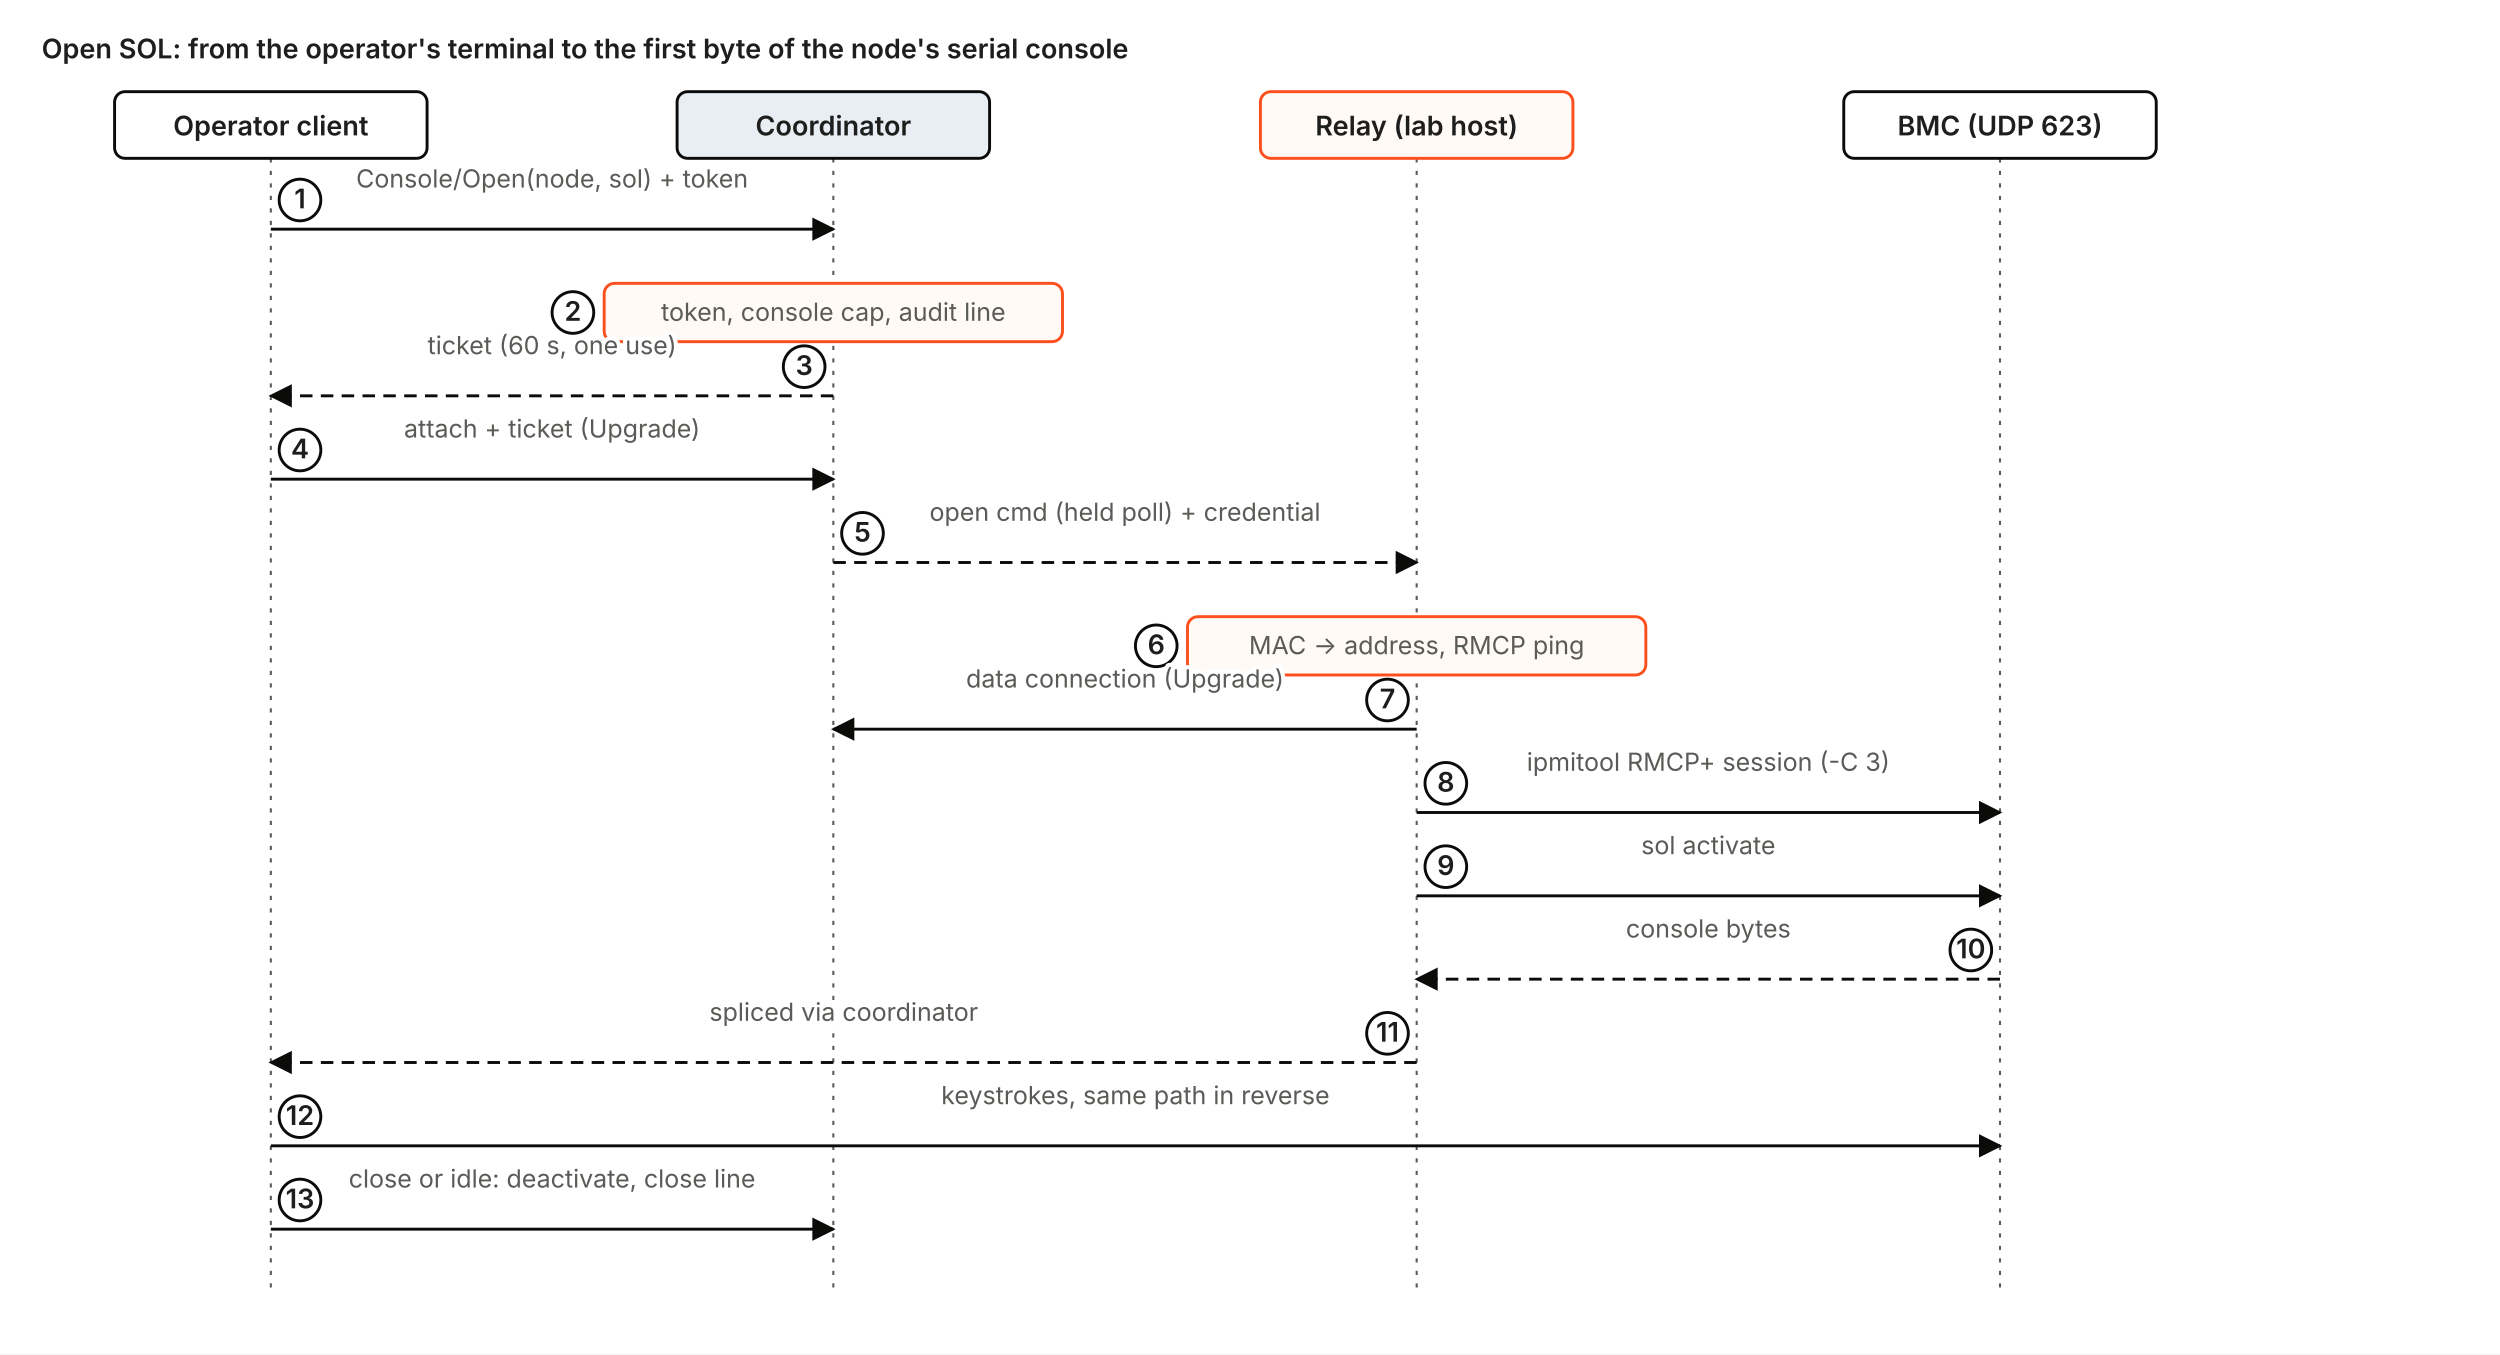
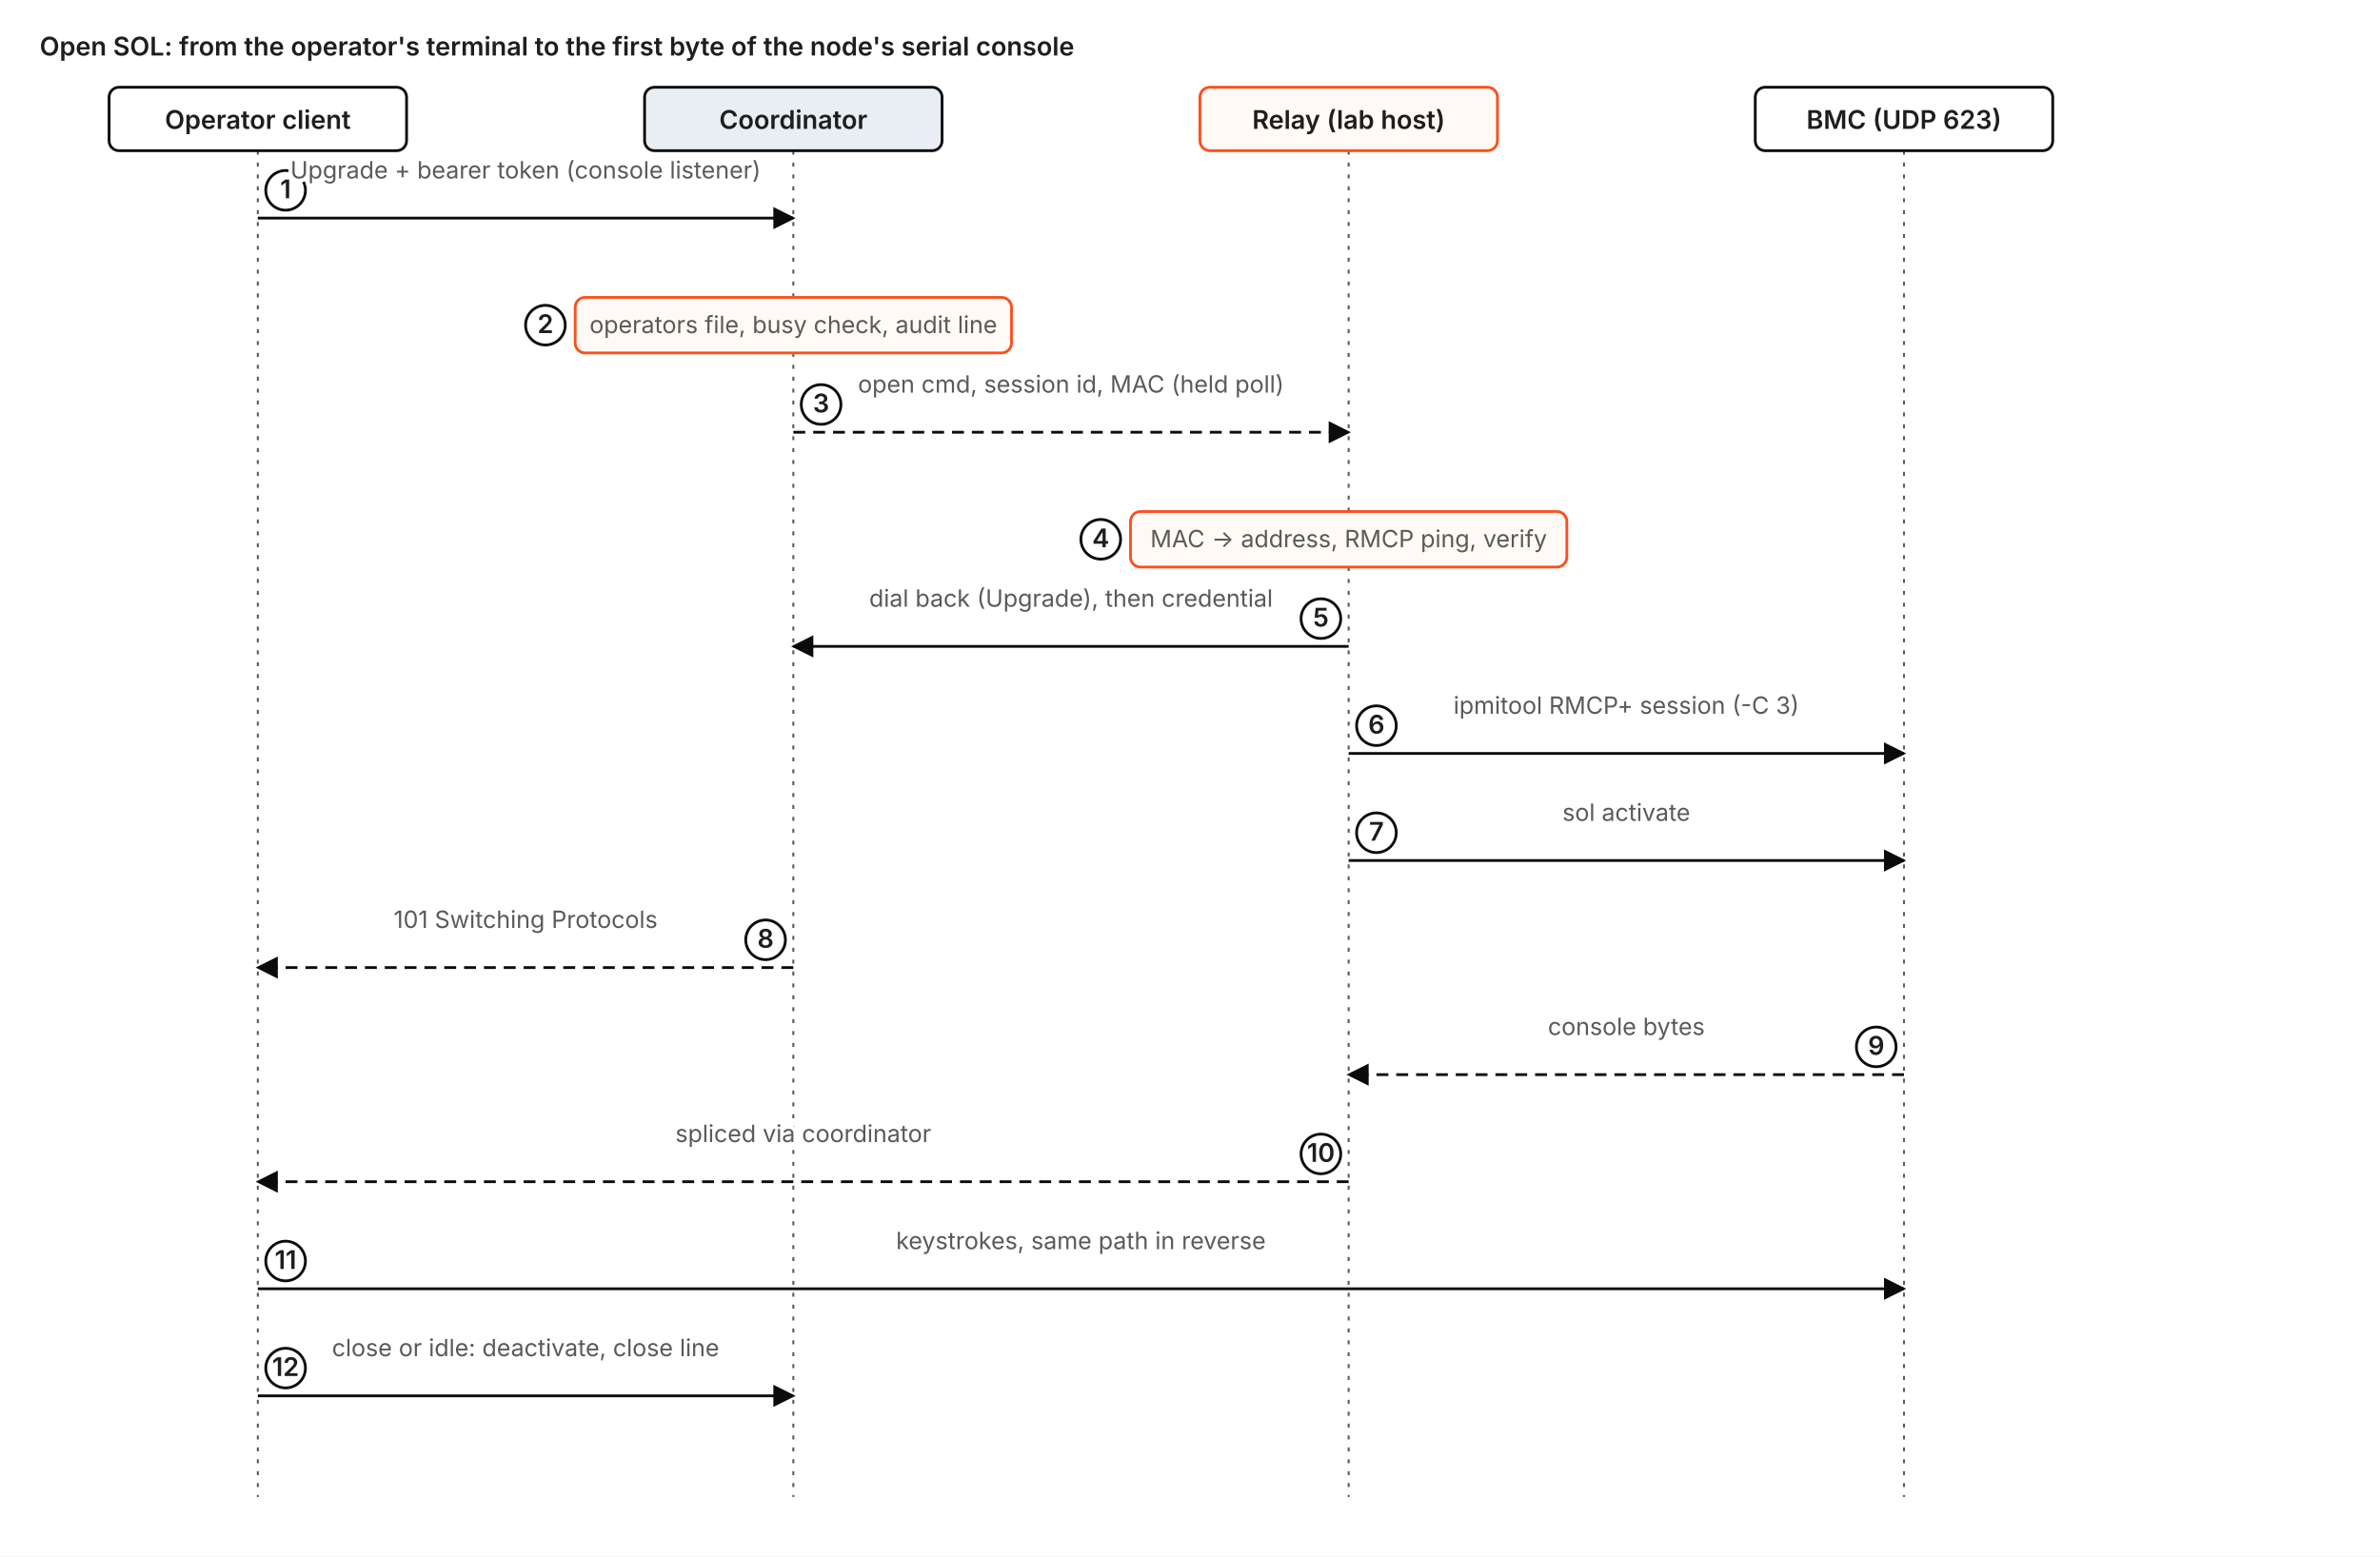
- <svg xmlns="http://www.w3.org/2000/svg" viewBox="0 0 1200 650" width="1200" height="650" role="img" aria-label="Time runs down the page across the operator client, coordinator, relay and the BMC. The coordinator writes the audit line before the session starts.">
+ <svg xmlns="http://www.w3.org/2000/svg" viewBox="0 0 1200 785" width="1200" height="785" role="img" aria-label="Time runs down the page across the operator client, coordinator, relay and the BMC. The coordinator writes the audit line before the relay is commanded; the credential reaches the relay only after it attaches.">
  <defs>
    <marker id="console-sol-sequence-ak" viewBox="0 0 10 10" refX="9" refY="5" markerWidth="8" markerHeight="8" orient="auto-start-reverse">
      <path d="M0,0 L10,5 L0,10 z" fill="#0B0B0A" />
    </marker>
    <marker id="console-sol-sequence-ao" viewBox="0 0 10 10" refX="9" refY="5" markerWidth="8" markerHeight="8" orient="auto-start-reverse">
      <path d="M0,0 L10,5 L0,10 z" fill="#FD4F1D" />
    </marker>
  </defs>
  <style>
.box{fill:#FFFFFF;stroke:#0B0B0A;stroke-width:1.4}
.box-b{fill:#E8EEF4;stroke:#0B0B0A;stroke-width:1.4}
.box-o{fill:#FFFAF5;stroke:#FD4F1D;stroke-width:1.4}
.box-t{fill:none;stroke:#FD4F1D;stroke-width:2}
.box-p{fill:none;stroke:#5A5A57;stroke-width:1.4;stroke-dasharray:6 4}
.dash{stroke-dasharray:6 4}
.tb{stroke:#FD4F1D;fill:none;stroke-width:2.2;stroke-dasharray:8 5}
.ln{stroke:#0B0B0A;fill:none;stroke-width:1.4}
.ln-d{stroke:#0B0B0A;fill:none;stroke-width:1.4;stroke-dasharray:6 4}
.ln-o{stroke:#FD4F1D;fill:none;stroke-width:1.6}
.ln-od{stroke:#FD4F1D;fill:none;stroke-width:1.6;stroke-dasharray:6 4}
.life{stroke:#5A5A57;stroke-width:1;stroke-dasharray:2 4}
text{fill:#1E1E1D;font-family:system-ui,-apple-system,'Segoe UI',sans-serif;font-size:13px}
.b{font-weight:600}
.t-m{fill:#5A5A57;font-size:12px}
.lbl{paint-order:stroke;stroke:#FFFFFF;stroke-width:4px;stroke-linejoin:round}
</style>
-   <rect x="0" y="0" width="1200" height="650" fill="#FFFFFF" />
+   <rect x="0" y="0" width="1200" height="785" fill="#FFFFFF" />
  <text x="20" y="28" class="b" font-size="16" text-anchor="start">Open SOL: from the operator's terminal to the first byte of the node's serial console</text>
-   <path d="M130,76 L130,620" class="life" />
-   <path d="M400,76 L400,620" class="life" />
-   <path d="M680,76 L680,620" class="life" />
-   <path d="M960,76 L960,620" class="life" />
+   <path d="M130,76 L130,755" class="life" />
+   <path d="M400,76 L400,755" class="life" />
+   <path d="M680,76 L680,755" class="life" />
+   <path d="M960,76 L960,755" class="life" />
  <rect x="55" y="44" width="150" height="32" rx="5" class="box" />
  <text x="130" y="65" class="b" text-anchor="middle">Operator client</text>
  <rect x="325" y="44" width="150" height="32" rx="5" class="box-b" />
  <text x="400" y="65" class="b" text-anchor="middle">Coordinator</text>
  <rect x="605" y="44" width="150" height="32" rx="5" class="box-o" />
  <text x="680" y="65" class="b" text-anchor="middle">Relay (lab host)</text>
  <rect x="885" y="44" width="150" height="32" rx="5" class="box" />
  <text x="960" y="65" class="b" text-anchor="middle">BMC (UDP 623)</text>
  <path d="M130,110 L400,110" class="ln" marker-end="url(#console-sol-sequence-ak)" />
  <circle cx="144" cy="96" r="10" fill="#FFFFFF" stroke="#0B0B0A" stroke-width="1.4" />
  <text x="144" y="100" class="b" font-size="12" text-anchor="middle">1</text>
-   <text x="265" y="90" class="t-m lbl" text-anchor="middle">Console/Open(node, sol) + token</text>
-   <rect x="290" y="136" width="220" height="28" rx="5" class="box-o" />
-   <text x="400" y="154" class="t-m" text-anchor="middle">token, console cap, audit line</text>
-   <circle cx="275" cy="150" r="10" fill="#FFFFFF" stroke="#0B0B0A" stroke-width="1.4" />
-   <text x="275" y="154" class="b" font-size="12" text-anchor="middle">2</text>
-   <path d="M400,190 L130,190" class="ln-d" marker-end="url(#console-sol-sequence-ak)" />
-   <circle cx="386" cy="176" r="10" fill="#FFFFFF" stroke="#0B0B0A" stroke-width="1.4" />
-   <text x="386" y="180" class="b" font-size="12" text-anchor="middle">3</text>
-   <text x="265" y="170" class="t-m lbl" text-anchor="middle">ticket (60 s, one use)</text>
-   <path d="M130,230 L400,230" class="ln" marker-end="url(#console-sol-sequence-ak)" />
-   <circle cx="144" cy="216" r="10" fill="#FFFFFF" stroke="#0B0B0A" stroke-width="1.4" />
-   <text x="144" y="220" class="b" font-size="12" text-anchor="middle">4</text>
-   <text x="265" y="210" class="t-m lbl" text-anchor="middle">attach + ticket (Upgrade)</text>
-   <path d="M400,270 L680,270" class="ln-d" marker-end="url(#console-sol-sequence-ak)" />
-   <circle cx="414" cy="256" r="10" fill="#FFFFFF" stroke="#0B0B0A" stroke-width="1.4" />
-   <text x="414" y="260" class="b" font-size="12" text-anchor="middle">5</text>
-   <text x="540" y="250" class="t-m lbl" text-anchor="middle">open cmd (held poll) + credential</text>
-   <rect x="570" y="296" width="220" height="28" rx="5" class="box-o" />
-   <text x="680" y="314" class="t-m" text-anchor="middle">MAC -&gt; address, RMCP ping</text>
-   <circle cx="555" cy="310" r="10" fill="#FFFFFF" stroke="#0B0B0A" stroke-width="1.4" />
-   <text x="555" y="314" class="b" font-size="12" text-anchor="middle">6</text>
-   <path d="M680,350 L400,350" class="ln" marker-end="url(#console-sol-sequence-ak)" />
-   <circle cx="666" cy="336" r="10" fill="#FFFFFF" stroke="#0B0B0A" stroke-width="1.4" />
-   <text x="666" y="340" class="b" font-size="12" text-anchor="middle">7</text>
-   <text x="540" y="330" class="t-m lbl" text-anchor="middle">data connection (Upgrade)</text>
-   <path d="M680,390 L960,390" class="ln" marker-end="url(#console-sol-sequence-ak)" />
-   <circle cx="694" cy="376" r="10" fill="#FFFFFF" stroke="#0B0B0A" stroke-width="1.4" />
-   <text x="694" y="380" class="b" font-size="12" text-anchor="middle">8</text>
-   <text x="820" y="370" class="t-m lbl" text-anchor="middle">ipmitool RMCP+ session (-C 3)</text>
-   <path d="M680,430 L960,430" class="ln" marker-end="url(#console-sol-sequence-ak)" />
-   <circle cx="694" cy="416" r="10" fill="#FFFFFF" stroke="#0B0B0A" stroke-width="1.4" />
-   <text x="694" y="420" class="b" font-size="12" text-anchor="middle">9</text>
-   <text x="820" y="410" class="t-m lbl" text-anchor="middle">sol activate</text>
-   <path d="M960,470 L680,470" class="ln-d" marker-end="url(#console-sol-sequence-ak)" />
-   <circle cx="946" cy="456" r="10" fill="#FFFFFF" stroke="#0B0B0A" stroke-width="1.4" />
-   <text x="946" y="460" class="b" font-size="12" text-anchor="middle">10</text>
-   <text x="820" y="450" class="t-m lbl" text-anchor="middle">console bytes</text>
-   <path d="M680,510 L130,510" class="ln-d" marker-end="url(#console-sol-sequence-ak)" />
-   <circle cx="666" cy="496" r="10" fill="#FFFFFF" stroke="#0B0B0A" stroke-width="1.4" />
-   <text x="666" y="500" class="b" font-size="12" text-anchor="middle">11</text>
-   <text x="405" y="490" class="t-m lbl" text-anchor="middle">spliced via coordinator</text>
-   <path d="M130,550 L960,550" class="ln" marker-end="url(#console-sol-sequence-ak)" />
-   <circle cx="144" cy="536" r="10" fill="#FFFFFF" stroke="#0B0B0A" stroke-width="1.4" />
-   <text x="144" y="540" class="b" font-size="12" text-anchor="middle">12</text>
-   <text x="545" y="530" class="t-m lbl" text-anchor="middle">keystrokes, same path in reverse</text>
-   <path d="M130,590 L400,590" class="ln" marker-end="url(#console-sol-sequence-ak)" />
-   <circle cx="144" cy="576" r="10" fill="#FFFFFF" stroke="#0B0B0A" stroke-width="1.4" />
-   <text x="144" y="580" class="b" font-size="12" text-anchor="middle">13</text>
-   <text x="265" y="570" class="t-m lbl" text-anchor="middle">close or idle: deactivate, close line</text>
+   <text x="265" y="90" class="t-m lbl" text-anchor="middle">Upgrade + bearer token (console listener)</text>
+   <rect x="290" y="150" width="220" height="28" rx="5" class="box-o" />
+   <text x="400" y="168" class="t-m" text-anchor="middle">operators file, busy check, audit line</text>
+   <circle cx="275" cy="164" r="10" fill="#FFFFFF" stroke="#0B0B0A" stroke-width="1.4" />
+   <text x="275" y="168" class="b" font-size="12" text-anchor="middle">2</text>
+   <path d="M400,218 L680,218" class="ln-d" marker-end="url(#console-sol-sequence-ak)" />
+   <circle cx="414" cy="204" r="10" fill="#FFFFFF" stroke="#0B0B0A" stroke-width="1.4" />
+   <text x="414" y="208" class="b" font-size="12" text-anchor="middle">3</text>
+   <text x="540" y="198" class="t-m lbl" text-anchor="middle">open cmd, session id, MAC (held poll)</text>
+   <rect x="570" y="258" width="220" height="28" rx="5" class="box-o" />
+   <text x="680" y="276" class="t-m" text-anchor="middle">MAC -&gt; address, RMCP ping, verify</text>
+   <circle cx="555" cy="272" r="10" fill="#FFFFFF" stroke="#0B0B0A" stroke-width="1.4" />
+   <text x="555" y="276" class="b" font-size="12" text-anchor="middle">4</text>
+   <path d="M680,326 L400,326" class="ln" marker-end="url(#console-sol-sequence-ak)" />
+   <circle cx="666" cy="312" r="10" fill="#FFFFFF" stroke="#0B0B0A" stroke-width="1.4" />
+   <text x="666" y="316" class="b" font-size="12" text-anchor="middle">5</text>
+   <text x="540" y="306" class="t-m lbl" text-anchor="middle">dial back (Upgrade), then credential</text>
+   <path d="M680,380 L960,380" class="ln" marker-end="url(#console-sol-sequence-ak)" />
+   <circle cx="694" cy="366" r="10" fill="#FFFFFF" stroke="#0B0B0A" stroke-width="1.4" />
+   <text x="694" y="370" class="b" font-size="12" text-anchor="middle">6</text>
+   <text x="820" y="360" class="t-m lbl" text-anchor="middle">ipmitool RMCP+ session (-C 3)</text>
+   <path d="M680,434 L960,434" class="ln" marker-end="url(#console-sol-sequence-ak)" />
+   <circle cx="694" cy="420" r="10" fill="#FFFFFF" stroke="#0B0B0A" stroke-width="1.4" />
+   <text x="694" y="424" class="b" font-size="12" text-anchor="middle">7</text>
+   <text x="820" y="414" class="t-m lbl" text-anchor="middle">sol activate</text>
+   <path d="M400,488 L130,488" class="ln-d" marker-end="url(#console-sol-sequence-ak)" />
+   <circle cx="386" cy="474" r="10" fill="#FFFFFF" stroke="#0B0B0A" stroke-width="1.4" />
+   <text x="386" y="478" class="b" font-size="12" text-anchor="middle">8</text>
+   <text x="265" y="468" class="t-m lbl" text-anchor="middle">101 Switching Protocols</text>
+   <path d="M960,542 L680,542" class="ln-d" marker-end="url(#console-sol-sequence-ak)" />
+   <circle cx="946" cy="528" r="10" fill="#FFFFFF" stroke="#0B0B0A" stroke-width="1.4" />
+   <text x="946" y="532" class="b" font-size="12" text-anchor="middle">9</text>
+   <text x="820" y="522" class="t-m lbl" text-anchor="middle">console bytes</text>
+   <path d="M680,596 L130,596" class="ln-d" marker-end="url(#console-sol-sequence-ak)" />
+   <circle cx="666" cy="582" r="10" fill="#FFFFFF" stroke="#0B0B0A" stroke-width="1.4" />
+   <text x="666" y="586" class="b" font-size="12" text-anchor="middle">10</text>
+   <text x="405" y="576" class="t-m lbl" text-anchor="middle">spliced via coordinator</text>
+   <path d="M130,650 L960,650" class="ln" marker-end="url(#console-sol-sequence-ak)" />
+   <circle cx="144" cy="636" r="10" fill="#FFFFFF" stroke="#0B0B0A" stroke-width="1.4" />
+   <text x="144" y="640" class="b" font-size="12" text-anchor="middle">11</text>
+   <text x="545" y="630" class="t-m lbl" text-anchor="middle">keystrokes, same path in reverse</text>
+   <path d="M130,704 L400,704" class="ln" marker-end="url(#console-sol-sequence-ak)" />
+   <circle cx="144" cy="690" r="10" fill="#FFFFFF" stroke="#0B0B0A" stroke-width="1.4" />
+   <text x="144" y="694" class="b" font-size="12" text-anchor="middle">12</text>
+   <text x="265" y="684" class="t-m lbl" text-anchor="middle">close or idle: deactivate, close line</text>
</svg>
